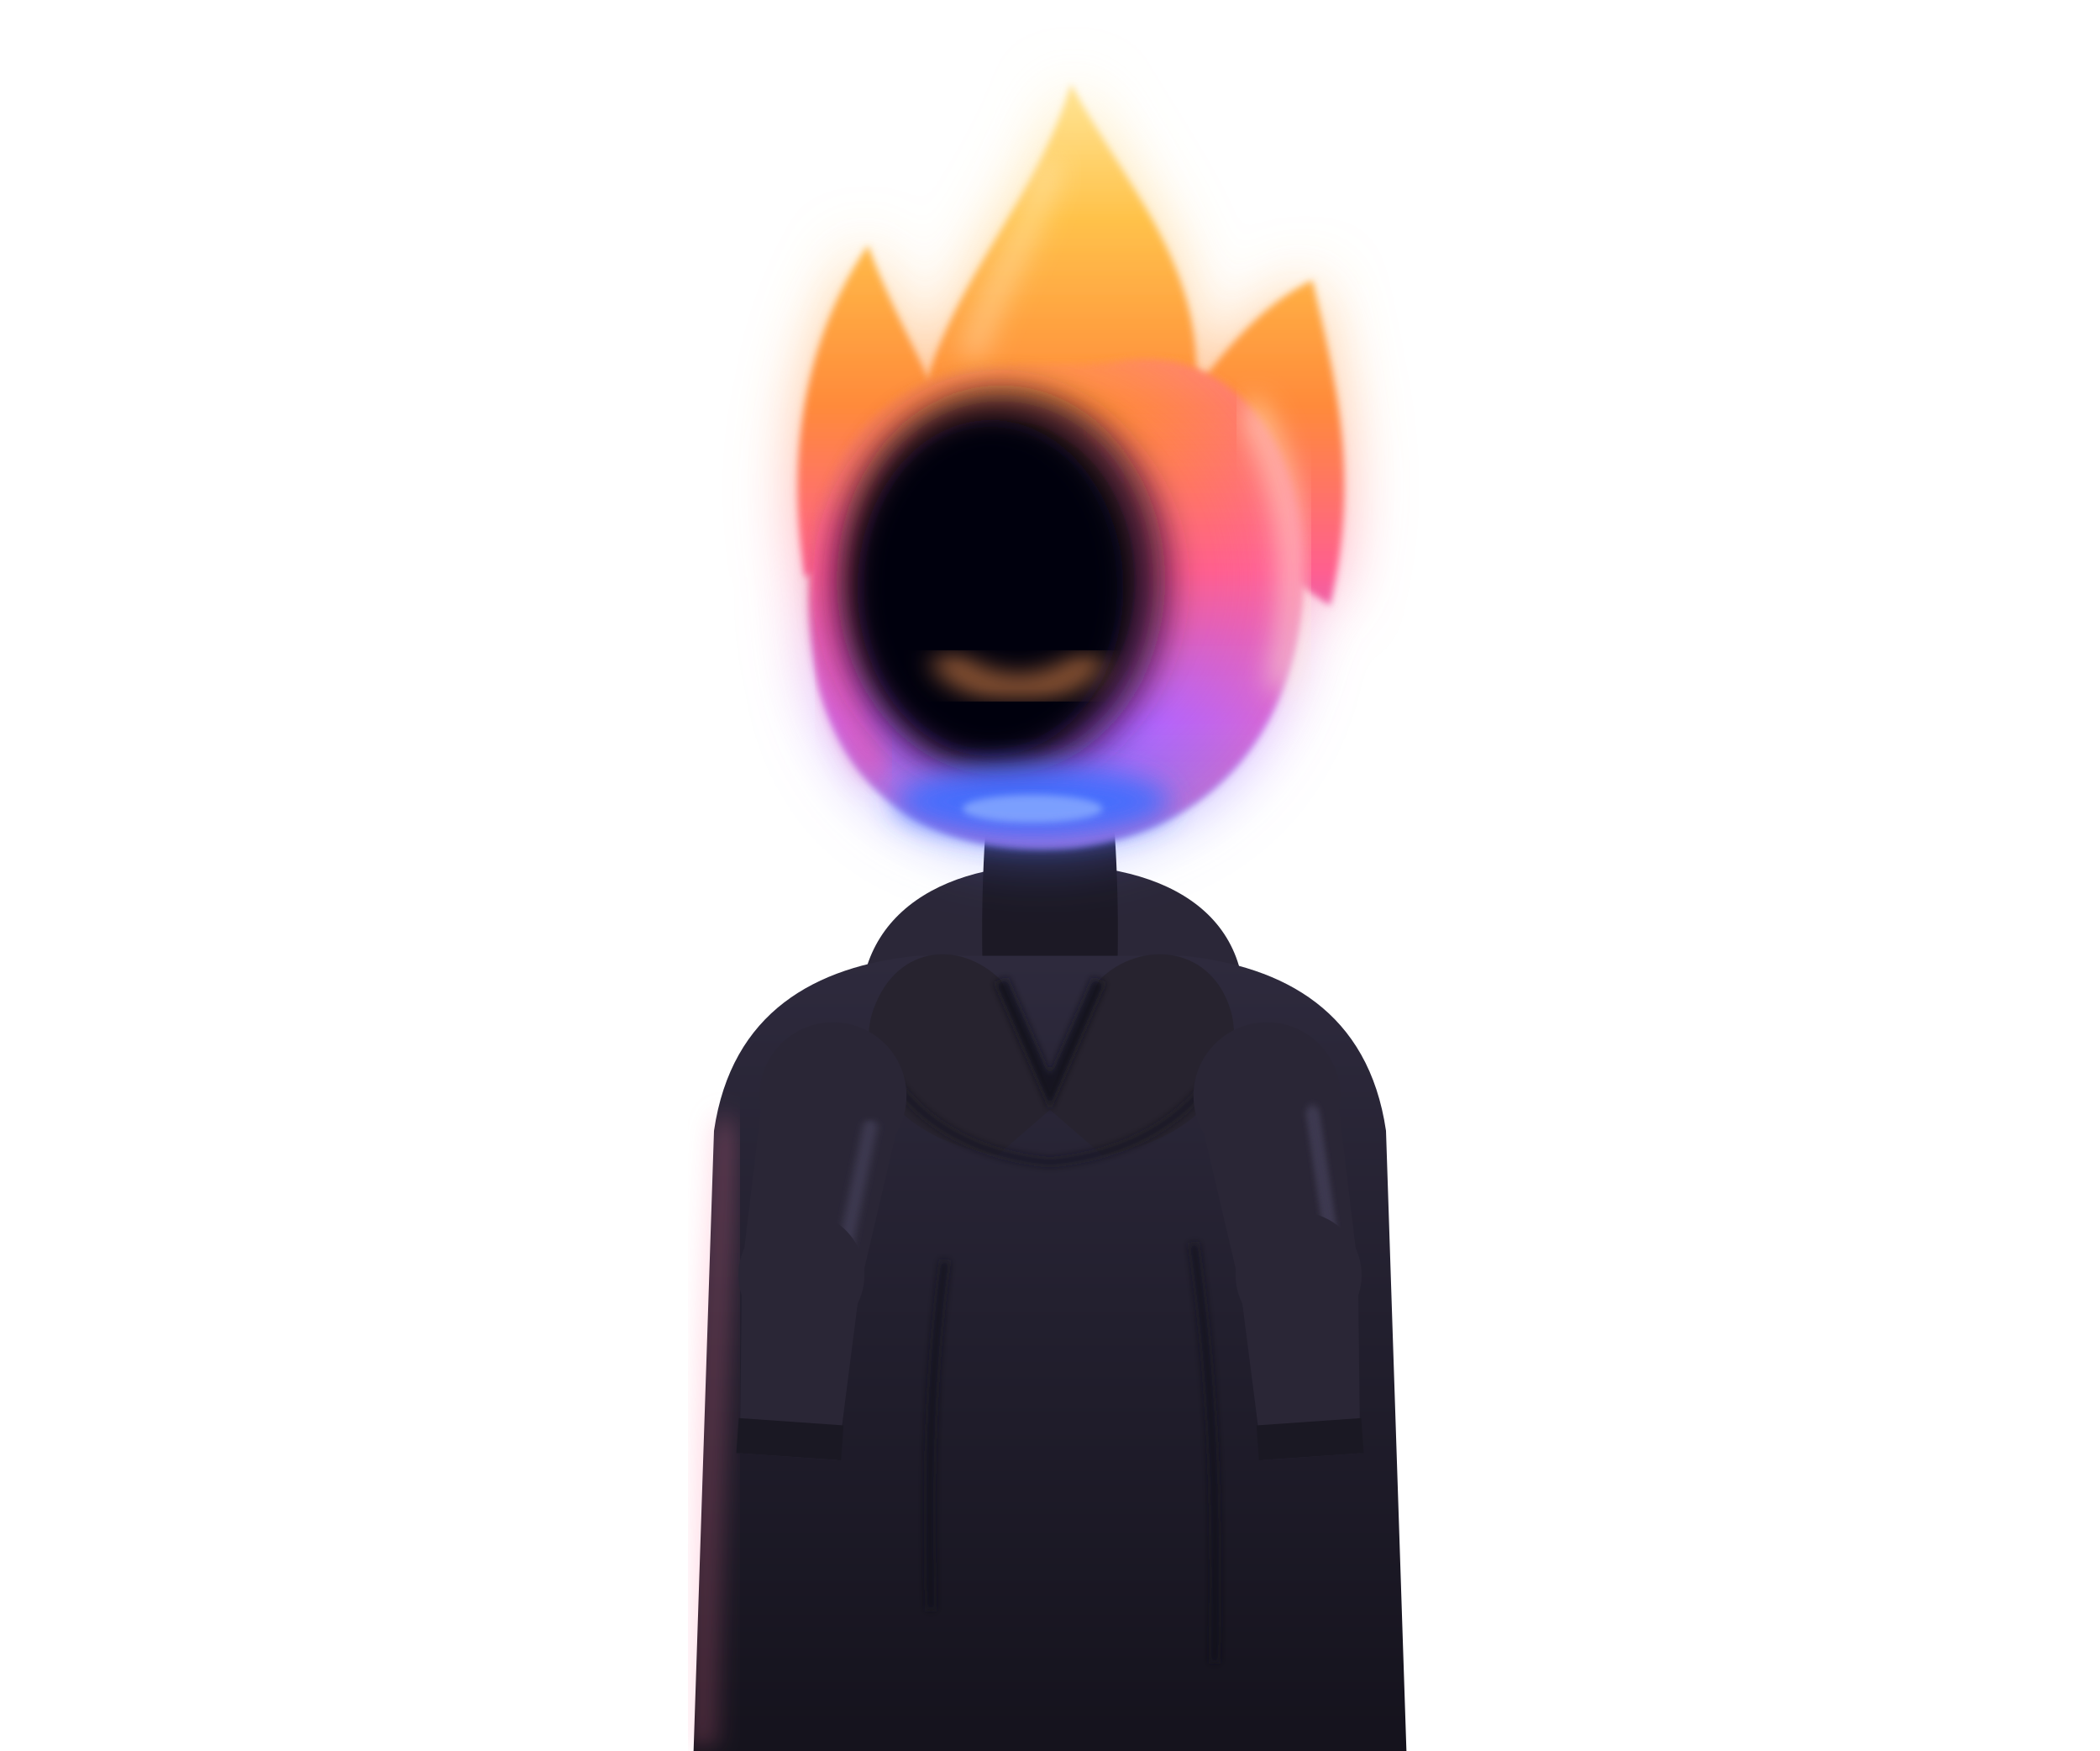
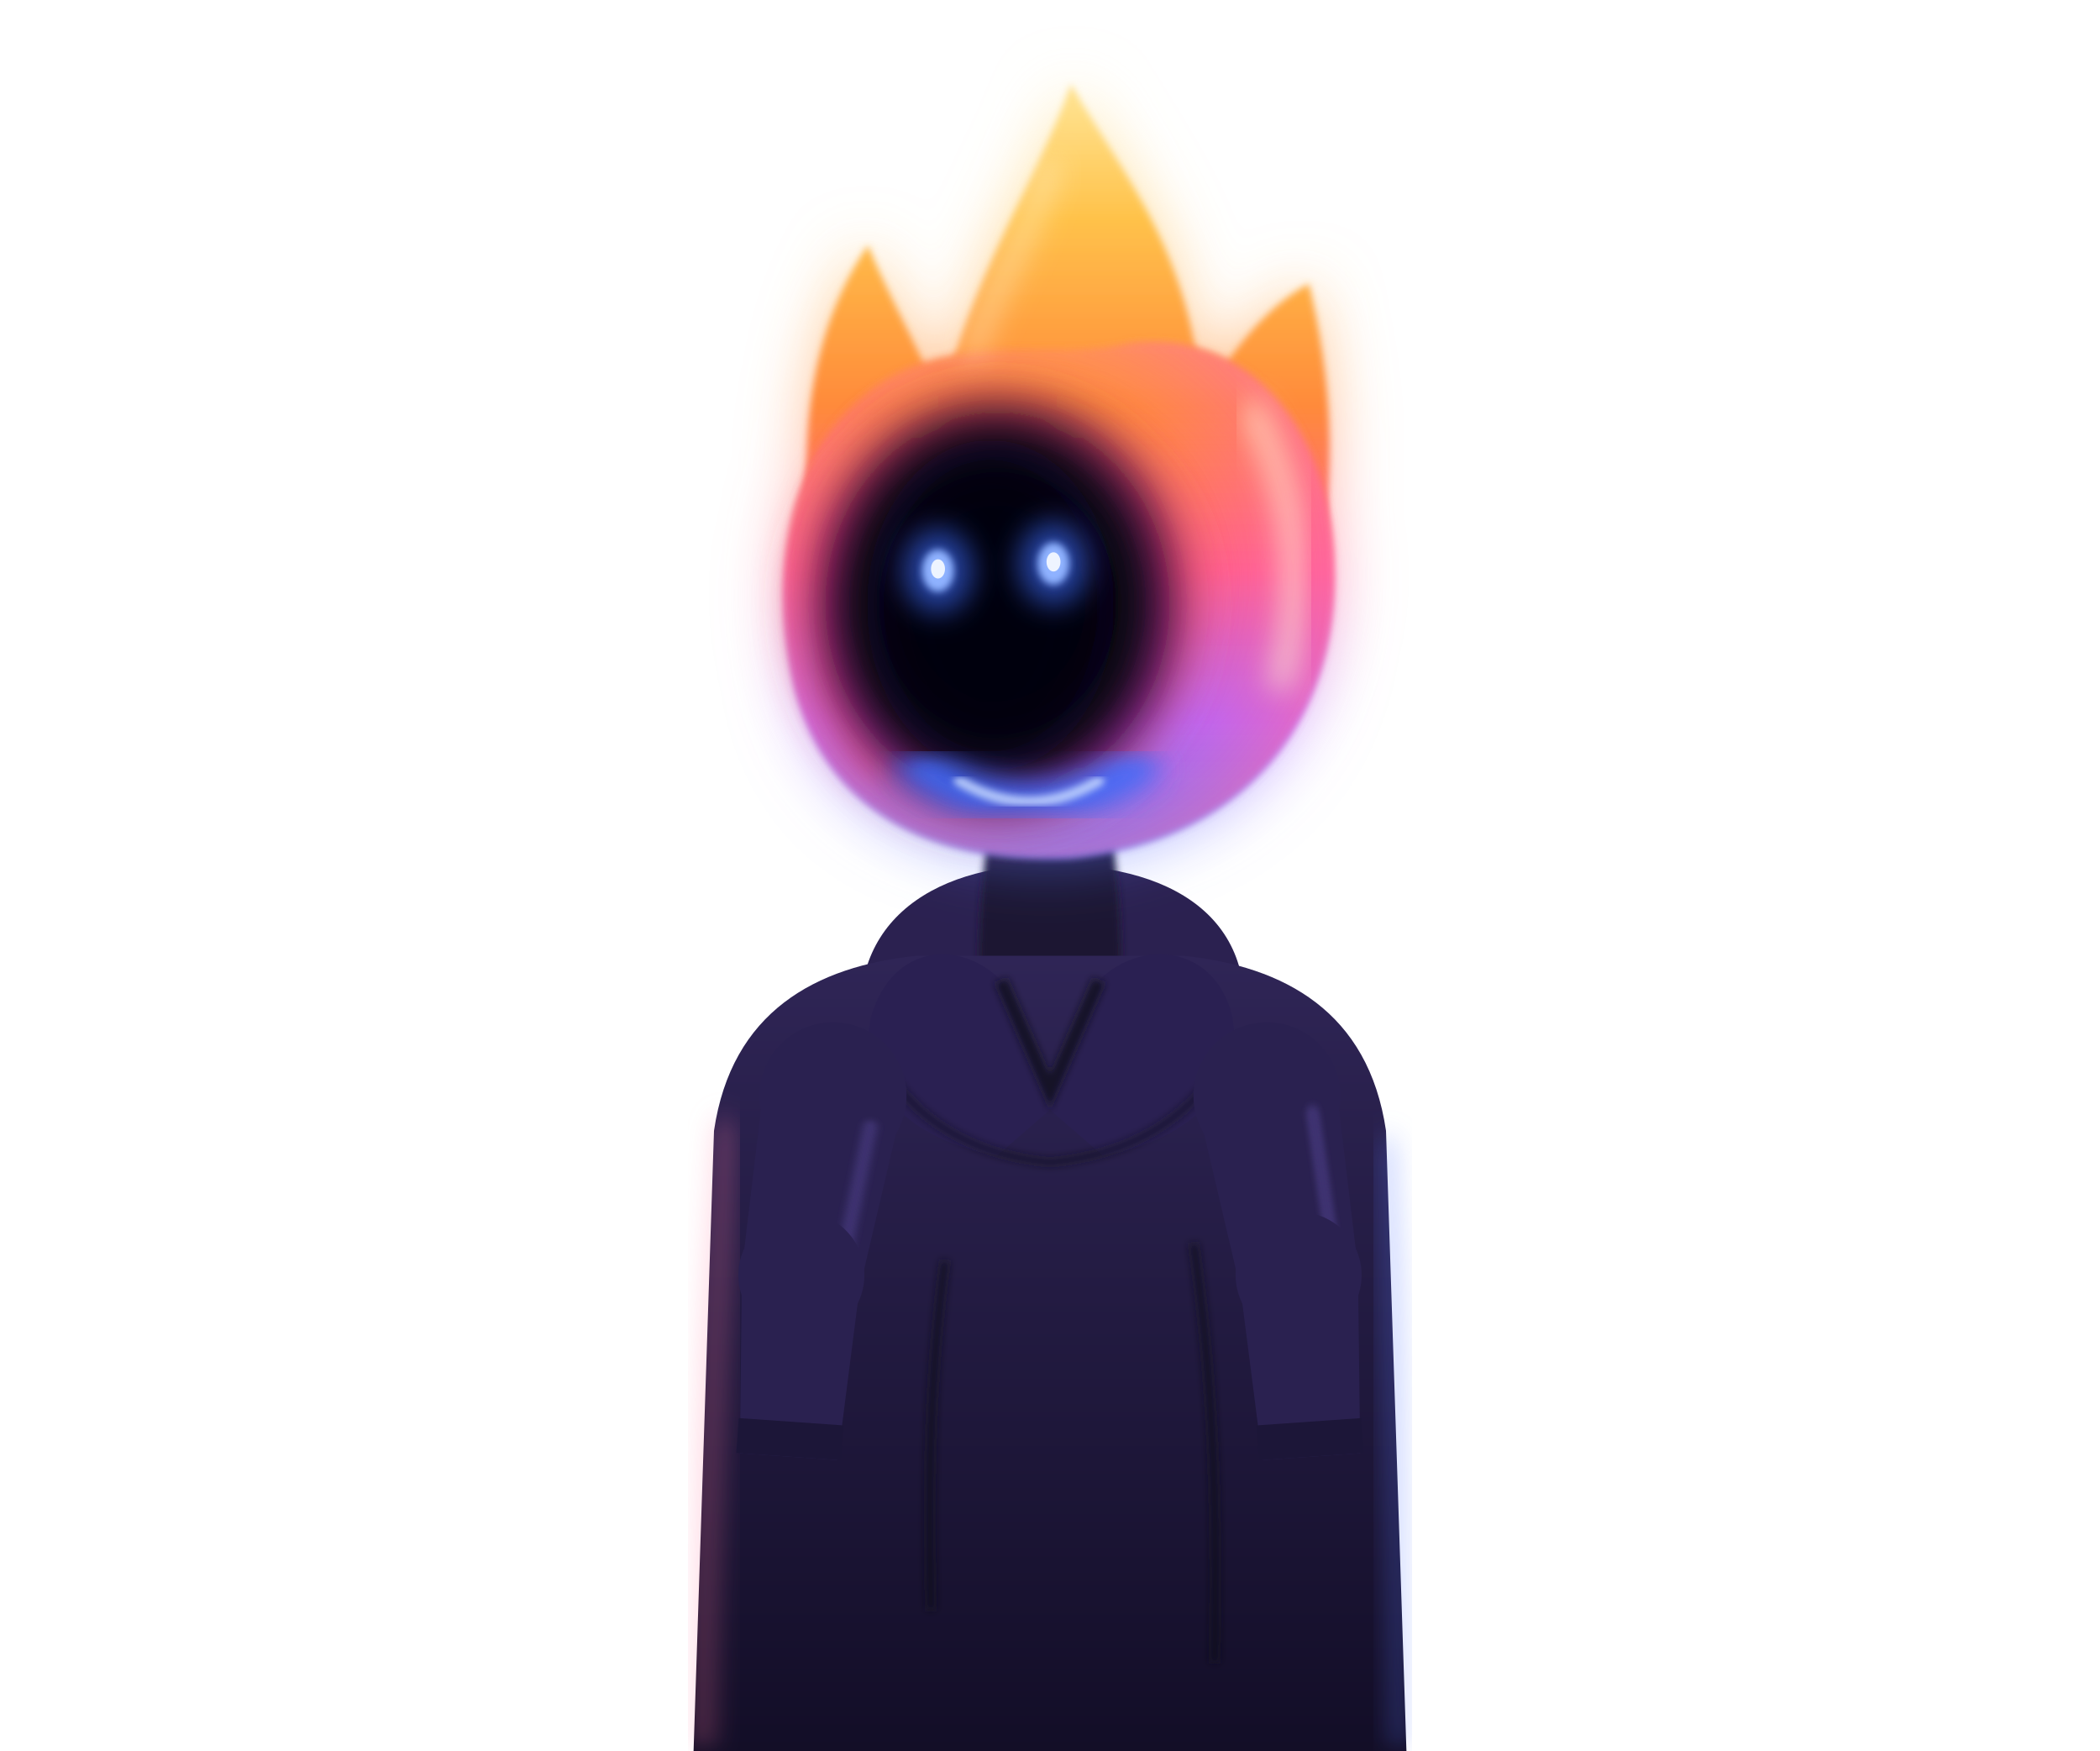
<svg xmlns="http://www.w3.org/2000/svg" viewBox="0 0 1200 1000" width="1200" height="1000">
  <defs>
    <linearGradient id="fl" gradientUnits="userSpaceOnUse" x1="600" y1="490" x2="600" y2="60">
      <stop offset="0" stop-color="#4f7dff" />
      <stop offset="0.18" stop-color="#b064ff" />
      <stop offset="0.38" stop-color="#ff5f8f" />
      <stop offset="0.6" stop-color="#ff8a3a" />
      <stop offset="0.85" stop-color="#ffc24a" />
      <stop offset="1" stop-color="#ffe08a" />
    </linearGradient>
    <radialGradient id="rim" gradientUnits="userSpaceOnUse" cx="590" cy="330" r="190">
      <stop offset="0.55" stop-color="#ff6aa8" stop-opacity="0" />
      <stop offset="1" stop-color="#ff6aa8" stop-opacity="0.75" />
    </radialGradient>
-     <radialGradient id="void" cx="0.5" cy="0.45" r="0.5">
-       <stop offset="0" stop-color="#040309" />
-       <stop offset="0.62" stop-color="#0a0714" />
-       <stop offset="0.85" stop-color="#2a1030" stop-opacity="0.75" />
-       <stop offset="1" stop-color="#3a1030" stop-opacity="0" />
+     <radialGradient id="void" cx="0.5" cy="0.46" r="0.5">
+       <stop offset="0" stop-color="#030208" />
+       <stop offset="0.45" stop-color="#070410" />
+       <stop offset="0.64" stop-color="#1c0a2a" />
+       <stop offset="0.78" stop-color="#5a1446" stop-opacity="0.75" />
+       <stop offset="0.9" stop-color="#c03a5a" stop-opacity="0.3" />
+       <stop offset="1" stop-color="#ff7a50" stop-opacity="0" />
    </radialGradient>
    <linearGradient id="hood" x1="0" y1="0" x2="0" y2="1">
-       <stop offset="0" stop-color="#2e2a3d" />
-       <stop offset="1" stop-color="#14121c" />
+       <stop offset="0" stop-color="#2f2556" />
+       <stop offset="1" stop-color="#120d26" />
    </linearGradient>
    <filter id="b2" x="-20%" y="-20%" width="140%" height="140%">
      <feGaussianBlur stdDeviation="2" />
    </filter>
    <filter id="b8" x="-40%" y="-40%" width="180%" height="180%">
      <feGaussianBlur stdDeviation="8" />
    </filter>
    <filter id="b18" x="-60%" y="-60%" width="220%" height="220%">
      <feGaussianBlur stdDeviation="18" />
    </filter>
  </defs>
  <g id="pres-body">
-     <path d="M494,600 C480,530 530,494 600,494 C676,494 724,530 708,600 Z" fill="#2b2738" />
-     <path d="M566,440 C562,480 560,520 562,570 L638,570 C640,520 638,480 634,440 Z" fill="#1c1925" />
+     <path d="M494,600 C480,530 530,494 600,494 C676,494 724,530 708,600 Z" fill="#2b2150" />
+     <path d="M568,450 C562,490 558,530 560,570 L640,570 C642,530 638,490 632,450 Z" fill="#1a1433" filter="url(#b2)" />
    <path d="M524,546 C466,552 418,578 408,646 L396,1010 L804,1010 L792,646 C782,578 734,552 676,546 Z" fill="url(#hood)" />
-     <path d="M498,580 C510,540 548,536 572,560 L600,624 L628,560 C652,536 694,540 704,580 C712,620 680,652 630,660 L600,634 L570,660 C520,652 488,620 498,580 Z" fill="#27232f" />
-     <path d="M572,560 L600,624 L628,560" stroke="#0e0c14" stroke-width="8" fill="none" opacity="0.7" filter="url(#b2)" />
-     <path d="M500,600 C520,640 556,660 600,664 C644,660 682,640 702,600" stroke="#0e0c14" stroke-width="5" fill="none" opacity="0.5" filter="url(#b2)" />
+     <path d="M498,580 C510,540 548,536 572,560 L600,624 L628,560 C652,536 694,540 704,580 C712,620 680,652 630,660 L600,634 L570,660 C520,652 488,620 498,580 Z" fill="#2a2052" />
+     <path d="M572,560 L600,624 L628,560" stroke="#0c0819" stroke-width="8" fill="none" opacity="0.7" filter="url(#b2)" />
+     <path d="M500,600 C520,640 556,660 600,664 C644,660 682,640 702,600" stroke="#0c0819" stroke-width="5" fill="none" opacity="0.5" filter="url(#b2)" />
    <path d="M416,640 C410,720 404,840 400,1010" stroke="#ff7aa0" stroke-width="12" fill="none" opacity="0.35" filter="url(#b8)" />
-     <path d="M540,720 C532,780 530,840 532,920 M682,710 C692,780 696,850 694,950" stroke="#0e0c14" stroke-width="6" fill="none" opacity="0.55" filter="url(#b2)" />
+     <path d="M790,650 C796,740 800,860 802,1010" stroke="#5b7cff" stroke-width="12" fill="none" opacity="0.35" filter="url(#b8)" />
+     <path d="M540,720 C532,780 530,840 532,920 M682,710 C692,780 696,850 694,950" stroke="#0c0819" stroke-width="6" fill="none" opacity="0.55" filter="url(#b2)" />
    <g id="head">
      <g opacity="0.55" filter="url(#b18)">
-         <path d="M468,392 C452,320 470,250 522,222 C566,200 604,214 642,206 C704,198 744,252 744,322 C746,404 702,474 612,484 C530,490 484,452 468,392 Z" fill="url(#fl)" />
-         <path d="M520,262 C530,170 588,128 612,48 C648,116 704,166 676,262 Z" fill="url(#fl)" />
-         <path d="M460,330 C448,256 462,190 496,140 C516,196 546,232 552,284 Z" fill="url(#fl)" />
-         <path d="M650,272 C686,214 716,176 750,160 C762,214 778,270 760,346 Z" fill="url(#fl)" />
+         <path d="M454,392 C436,312 458,236 520,210 C566,192 606,206 646,196 C716,188 762,248 762,326 C764,410 712,480 612,490 C524,494 470,456 454,392 Z" fill="url(#fl)" />
+         <path d="M530,330 C522,200 584,128 612,48 C650,116 708,170 680,330 Z" fill="url(#fl)" />
+         <path d="M472,360 C450,262 462,190 496,140 C520,200 556,240 560,340 Z" fill="url(#fl)" />
+         <path d="M640,340 C676,230 714,180 748,162 C760,214 766,270 750,340 Z" fill="url(#fl)" />
      </g>
      <g id="flames">
        <g id="tongueM">
-           <path d="M520,262 C530,170 588,128 612,48 C648,116 704,166 676,262 Z" fill="url(#fl)" filter="url(#b2)" />
+           <path d="M530,330 C522,200 584,128 612,48 C650,116 708,170 680,330 Z" fill="url(#fl)" filter="url(#b2)" />
        </g>
        <g id="tongueL">
-           <path d="M460,330 C448,256 462,190 496,140 C516,196 546,232 552,284 Z" fill="url(#fl)" filter="url(#b2)" />
+           <path d="M472,360 C450,262 462,190 496,140 C520,200 556,240 560,340 Z" fill="url(#fl)" filter="url(#b2)" />
        </g>
        <g id="tongueR">
-           <path d="M650,272 C686,214 716,176 750,160 C762,214 778,270 760,346 Z" fill="url(#fl)" filter="url(#b2)" />
-         </g>
-       </g>
-       <path d="M468,392 C452,320 470,250 522,222 C566,200 604,214 642,206 C704,198 744,252 744,322 C746,404 702,474 612,484 C530,490 484,452 468,392 Z" fill="url(#fl)" filter="url(#b2)" />
-       <path d="M468,392 C452,320 470,250 522,222 C566,200 604,214 642,206 C704,198 744,252 744,322 C746,404 702,474 612,484 C530,490 484,452 468,392 Z" fill="url(#rim)" filter="url(#b2)" />
+           <path d="M640,340 C676,230 714,180 748,162 C760,214 766,270 750,340 Z" fill="url(#fl)" filter="url(#b2)" />
+         </g>
+       </g>
+       <path d="M454,392 C436,312 458,236 520,210 C566,192 606,206 646,196 C716,188 762,248 762,326 C764,410 712,480 612,490 C524,494 470,456 454,392 Z" fill="url(#fl)" filter="url(#b2)" />
+       <path d="M454,392 C436,312 458,236 520,210 C566,192 606,206 646,196 C716,188 762,248 762,326 C764,410 712,480 612,490 C524,494 470,456 454,392 Z" fill="url(#rim)" filter="url(#b2)" />
      <path d="M716,236 C740,280 746,334 732,388" stroke="#fff3d6" stroke-width="14" fill="none" stroke-linecap="round" opacity="0.6" filter="url(#b8)" />
      <path d="M600,96 C590,130 570,160 556,200" stroke="#fff6dc" stroke-width="10" fill="none" stroke-linecap="round" opacity="0.5" filter="url(#b8)" />
      <path d="M480,300 C470,350 478,400 500,436" stroke="#ff4f9a" stroke-width="16" fill="none" stroke-linecap="round" opacity="0.5" filter="url(#b8)" />
-       <ellipse cx="572" cy="344" rx="104" ry="124" fill="url(#void)" filter="url(#b8)" />
-       <ellipse cx="566" cy="336" rx="76" ry="96" fill="#06050b" filter="url(#b8)" />
-       <ellipse cx="590" cy="458" rx="78" ry="20" fill="#3d6dff" opacity="0.9" filter="url(#b8)" />
-       <ellipse cx="590" cy="462" rx="40" ry="8" fill="#9fc0ff" opacity="0.6" filter="url(#b2)" />
-       <g id="eyes-open" />
+       <ellipse cx="570" cy="356" rx="128" ry="142" fill="url(#void)" filter="url(#b8)" />
+       <ellipse cx="566" cy="346" rx="70" ry="94" fill="#050309" opacity="0.9" filter="url(#b18)" />
+       <g id="eyes-open">
+         <ellipse cx="536" cy="326" rx="20" ry="24" fill="#3d6dff" opacity="0.6" filter="url(#b8)" />
+         <ellipse cx="536" cy="326" rx="9" ry="12" fill="#8fb2ff" filter="url(#b2)" />
+         <ellipse cx="536" cy="325" rx="4" ry="5.5" fill="#eef4ff" />
+         <ellipse cx="602" cy="322" rx="20" ry="24" fill="#3d6dff" opacity="0.6" filter="url(#b8)" />
+         <ellipse cx="602" cy="322" rx="9" ry="12" fill="#8fb2ff" filter="url(#b2)" />
+         <ellipse cx="602" cy="321" rx="4" ry="5.5" fill="#eef4ff" />
+       </g>
      <g id="eyes-shut" opacity="0">
-         <path d="M468,392 C452,320 470,250 522,222 C566,200 604,214 642,206 C704,198 744,252 744,322 C746,404 702,474 612,484 C530,490 484,452 468,392 Z" fill="#000" opacity="0.12" />
+         <path d="M520,330 Q536,338 552,330 M586,326 Q602,334 618,326" stroke="#8fb2ff" stroke-width="6" fill="none" stroke-linecap="round" filter="url(#b2)" />
      </g>
      <g id="m-closed" class="mth" opacity="0">
-         <ellipse cx="582" cy="392" rx="30" ry="10" fill="#ff8a4c" opacity="0.18" filter="url(#b8)" />
+         <ellipse cx="588" cy="456" rx="70" ry="16" fill="#3d6dff" opacity="0.8" filter="url(#b8)" />
+         <ellipse cx="588" cy="459" rx="34" ry="6" fill="#b8d0ff" opacity="0.5" filter="url(#b2)" />
      </g>
      <g id="m-o" class="mth" opacity="0">
-         <ellipse cx="582" cy="388" rx="46" ry="20" fill="#ff8a4c" opacity="0.75" filter="url(#b8)" />
-         <ellipse cx="582" cy="388" rx="20" ry="7" fill="#ffd27a" opacity="0.7" filter="url(#b2)" />
+         <ellipse cx="588" cy="452" rx="88" ry="27" fill="#3d6dff" opacity="1" filter="url(#b8)" />
+         <ellipse cx="588" cy="455" rx="48" ry="11" fill="#b8d0ff" opacity="0.9" filter="url(#b2)" />
      </g>
      <g id="m-smile" class="mth" opacity="1">
-         <path d="M540,378 Q582,410 624,378" stroke="#ff9a52" stroke-width="12" fill="none" stroke-linecap="round" opacity="0.8" filter="url(#b8)" />
+         <path d="M526,438 Q588,480 650,438" stroke="#3d6dff" stroke-width="24" fill="none" stroke-linecap="round" opacity="0.9" filter="url(#b8)" />
+         <path d="M548,446 Q588,470 628,446" stroke="#c8daff" stroke-width="6" fill="none" stroke-linecap="round" opacity="0.85" filter="url(#b2)" />
      </g>
    </g>
    <g id="armL" transform="rotate(100 476 626)">
      <g transform="translate(476 626)">
-         <path d="M0,-40 L108,-34 L108,34 L0,40 Z" fill="#2a2636" />
-         <circle r="42" fill="#2a2636" />
-         <path d="M14,-24 L83,-22" stroke="#4a4560" stroke-width="8" stroke-linecap="round" opacity="0.6" filter="url(#b2)" />
+         <path d="M0,-40 L108,-34 L108,34 L0,40 Z" fill="#2a2150" />
+         <circle r="42" fill="#2a2150" />
+         <path d="M14,-24 L83,-22" stroke="#4b3c86" stroke-width="8" stroke-linecap="round" opacity="0.6" filter="url(#b2)" />
        <g class="fore" transform="rotate(-6 104 0)">
          <g transform="translate(104 0)">
            <g id="armL-point" opacity="0">
              <g transform="translate(110 0) rotate(90)">
                <g transform="scale(1.2 1.2)">
-                   <g stroke="#100e16" fill="none">
+                   <g stroke="#120c24" fill="none">
                    <path d="M-14.0,-50.0 L-14.0,-104.0" stroke-width="26" stroke-linecap="round" />
                    <path d="M-1.0,-52.0 L-1.0,-60.0" stroke-width="26" stroke-linecap="round" />
                    <path d="M11.0,-52.0 L11.0,-60.0" stroke-width="26" stroke-linecap="round" />
                    <path d="M21.0,-52.0 L21.0,-60.0" stroke-width="26" stroke-linecap="round" />
                    <path d="M-20.0,-24.0 L2.0,-36.0" stroke-width="26" stroke-linecap="round" />
                  </g>
-                   <g fill="#2c2838" stroke="#100e16" stroke-width="4" stroke-linejoin="round">
-                     <path d="M-27,-4 Q-31,-34 -24,-56 L24,-56 Q31,-34 27,-4 Q20,10 0,12 Q-20,10 -27,-4 Z" />
-                   </g>
-                   <g stroke="#2c2838" fill="none">
+                   <g fill="#2c2354" stroke="#120c24" stroke-width="4" stroke-linejoin="round">
+                     <path d="M-27,-4 Q-31,-34 -24,-56 L24,-56 Q31,-34 27,-4 Q20,10 0,12 Q-20,10 -27,-4 Z" />
+                   </g>
+                   <g stroke="#2c2354" fill="none">
                    <path d="M-14.0,-50.0 L-14.0,-104.0" stroke-width="15" stroke-linecap="round" />
                    <path d="M-1.0,-52.0 L-1.0,-60.0" stroke-width="15" stroke-linecap="round" />
                    <path d="M11.0,-52.0 L11.0,-60.0" stroke-width="15" stroke-linecap="round" />
                    <path d="M21.0,-52.0 L21.0,-60.0" stroke-width="15" stroke-linecap="round" />
                    <path d="M-20.0,-24.0 L2.0,-36.0" stroke-width="16" stroke-linecap="round" />
                  </g>
-                   <g fill="#2c2838" stroke="none">
+                   <g fill="#2c2354" stroke="none">
                    <path d="M-27,-4 Q-31,-34 -24,-56 L24,-56 Q31,-34 27,-4 Q20,10 0,12 Q-20,10 -27,-4 Z" transform="scale(0.86) translate(0 -3)" />
                  </g>
                </g>
              </g>
            </g>
            <g id="armL-palm" opacity="0">
              <g transform="translate(110 0) rotate(82)">
                <g transform="scale(1.2 1.2)">
-                   <g stroke="#100e16" fill="none">
+                   <g stroke="#120c24" fill="none">
                    <path d="M-18.0,-50.0 L-24.6,-91.5" stroke-width="26" stroke-linecap="round" />
                    <path d="M-6.0,-50.0 L-8.7,-101.9" stroke-width="26" stroke-linecap="round" />
                    <path d="M7.0,-50.0 L9.6,-99.9" stroke-width="26" stroke-linecap="round" />
                    <path d="M19.0,-50.0 L25.9,-89.4" stroke-width="26" stroke-linecap="round" />
                    <path d="M-24.0,-22.0 L-46.0,-46.0" stroke-width="26" stroke-linecap="round" />
                  </g>
-                   <g fill="#2c2838" stroke="#100e16" stroke-width="4" stroke-linejoin="round">
-                     <path d="M-27,-4 Q-31,-34 -24,-56 L24,-56 Q31,-34 27,-4 Q20,10 0,12 Q-20,10 -27,-4 Z" />
-                   </g>
-                   <g stroke="#2c2838" fill="none">
+                   <g fill="#2c2354" stroke="#120c24" stroke-width="4" stroke-linejoin="round">
+                     <path d="M-27,-4 Q-31,-34 -24,-56 L24,-56 Q31,-34 27,-4 Q20,10 0,12 Q-20,10 -27,-4 Z" />
+                   </g>
+                   <g stroke="#2c2354" fill="none">
                    <path d="M-18.0,-50.0 L-24.6,-91.5" stroke-width="15" stroke-linecap="round" />
                    <path d="M-6.0,-50.0 L-8.7,-101.9" stroke-width="15" stroke-linecap="round" />
                    <path d="M7.0,-50.0 L9.6,-99.9" stroke-width="15" stroke-linecap="round" />
                    <path d="M19.0,-50.0 L25.9,-89.4" stroke-width="15" stroke-linecap="round" />
                    <path d="M-24.0,-22.0 L-46.0,-46.0" stroke-width="16" stroke-linecap="round" />
                  </g>
-                   <g fill="#2c2838" stroke="none">
-                     <path d="M-27,-4 Q-31,-34 -24,-56 L24,-56 Q31,-34 27,-4 Q20,10 0,12 Q-20,10 -27,-4 Z" transform="scale(0.86) translate(0 -3)" />
-                   </g>
-                   <path d="M-14,-24 q14,8 26,-2" stroke="#4a4560" stroke-width="3" fill="none" stroke-linecap="round" />
+                   <g fill="#2c2354" stroke="none">
+                     <path d="M-27,-4 Q-31,-34 -24,-56 L24,-56 Q31,-34 27,-4 Q20,10 0,12 Q-20,10 -27,-4 Z" transform="scale(0.86) translate(0 -3)" />
+                   </g>
+                   <path d="M-14,-24 q14,8 26,-2" stroke="#4b3c86" stroke-width="3" fill="none" stroke-linecap="round" />
                </g>
              </g>
            </g>
            <g id="armL-thumb" opacity="0">
              <g transform="translate(110 0) rotate(65)">
                <g transform="scale(1.2 1.2)">
-                   <g stroke="#100e16" fill="none">
+                   <g stroke="#120c24" fill="none">
                    <path d="M-22.0,-30.0 L-30.0,-82.0" stroke-width="26" stroke-linecap="round" />
                    <path d="M-14.0,-48.0 L22.0,-48.0" stroke-width="26" stroke-linecap="round" />
                    <path d="M-14.0,-34.0 L22.0,-34.0" stroke-width="26" stroke-linecap="round" />
                    <path d="M-14.0,-20.0 L22.0,-20.0" stroke-width="26" stroke-linecap="round" />
                  </g>
-                   <g fill="#2c2838" stroke="#100e16" stroke-width="4" stroke-linejoin="round">
-                     <path d="M-27,-4 Q-31,-34 -24,-56 L24,-56 Q31,-34 27,-4 Q20,10 0,12 Q-20,10 -27,-4 Z" />
-                   </g>
-                   <g stroke="#2c2838" fill="none">
+                   <g fill="#2c2354" stroke="#120c24" stroke-width="4" stroke-linejoin="round">
+                     <path d="M-27,-4 Q-31,-34 -24,-56 L24,-56 Q31,-34 27,-4 Q20,10 0,12 Q-20,10 -27,-4 Z" />
+                   </g>
+                   <g stroke="#2c2354" fill="none">
                    <path d="M-22.0,-30.0 L-30.0,-82.0" stroke-width="17" stroke-linecap="round" />
                    <path d="M-14.0,-48.0 L22.0,-48.0" stroke-width="15" stroke-linecap="round" />
                    <path d="M-14.0,-34.0 L22.0,-34.0" stroke-width="15" stroke-linecap="round" />
                    <path d="M-14.0,-20.0 L22.0,-20.0" stroke-width="15" stroke-linecap="round" />
                  </g>
-                   <g fill="#2c2838" stroke="none">
-                     <path d="M-27,-4 Q-31,-34 -24,-56 L24,-56 Q31,-34 27,-4 Q20,10 0,12 Q-20,10 -27,-4 Z" transform="scale(0.86) translate(0 -3)" />
-                   </g>
-                 </g>
-               </g>
-             </g>
-             <circle r="36" fill="#2a2636" />
-             <path d="M0,-34 L104,-28 L104,28 L0,34 Z" fill="#2a2636" />
-             <path d="M84,-30 L104,-30 L104,30 L84,30 Z" fill="#1a1823" />
+                   <g fill="#2c2354" stroke="none">
+                     <path d="M-27,-4 Q-31,-34 -24,-56 L24,-56 Q31,-34 27,-4 Q20,10 0,12 Q-20,10 -27,-4 Z" transform="scale(0.86) translate(0 -3)" />
+                   </g>
+                 </g>
+               </g>
+             </g>
+             <circle r="36" fill="#2a2150" />
+             <path d="M0,-34 L104,-28 L104,28 L0,34 Z" fill="#2a2150" />
+             <path d="M84,-30 L104,-30 L104,30 L84,30 Z" fill="#1c1638" />
          </g>
        </g>
      </g>
    </g>
    <g id="armR" transform="rotate(80 724 626)">
      <g transform="translate(724 626)">
-         <path d="M0,-40 L108,-34 L108,34 L0,40 Z" fill="#2a2636" />
-         <circle r="42" fill="#2a2636" />
-         <path d="M14,-24 L83,-22" stroke="#4a4560" stroke-width="8" stroke-linecap="round" opacity="0.6" filter="url(#b2)" />
+         <path d="M0,-40 L108,-34 L108,34 L0,40 Z" fill="#2a2150" />
+         <circle r="42" fill="#2a2150" />
+         <path d="M14,-24 L83,-22" stroke="#4b3c86" stroke-width="8" stroke-linecap="round" opacity="0.6" filter="url(#b2)" />
        <g class="fore" transform="rotate(6 104 0)">
          <g transform="translate(104 0)">
            <g id="armR-palm" opacity="0">
              <g transform="translate(110 0) rotate(98)">
                <g transform="scale(-1.2 1.2)">
-                   <g stroke="#100e16" fill="none">
+                   <g stroke="#120c24" fill="none">
                    <path d="M-18.0,-50.0 L-24.6,-91.5" stroke-width="26" stroke-linecap="round" />
                    <path d="M-6.0,-50.0 L-8.7,-101.9" stroke-width="26" stroke-linecap="round" />
                    <path d="M7.0,-50.0 L9.6,-99.9" stroke-width="26" stroke-linecap="round" />
                    <path d="M19.0,-50.0 L25.9,-89.4" stroke-width="26" stroke-linecap="round" />
                    <path d="M-24.0,-22.0 L-46.0,-46.0" stroke-width="26" stroke-linecap="round" />
                  </g>
-                   <g fill="#2c2838" stroke="#100e16" stroke-width="4" stroke-linejoin="round">
-                     <path d="M-27,-4 Q-31,-34 -24,-56 L24,-56 Q31,-34 27,-4 Q20,10 0,12 Q-20,10 -27,-4 Z" />
-                   </g>
-                   <g stroke="#2c2838" fill="none">
+                   <g fill="#2c2354" stroke="#120c24" stroke-width="4" stroke-linejoin="round">
+                     <path d="M-27,-4 Q-31,-34 -24,-56 L24,-56 Q31,-34 27,-4 Q20,10 0,12 Q-20,10 -27,-4 Z" />
+                   </g>
+                   <g stroke="#2c2354" fill="none">
                    <path d="M-18.0,-50.0 L-24.6,-91.5" stroke-width="15" stroke-linecap="round" />
                    <path d="M-6.0,-50.0 L-8.7,-101.9" stroke-width="15" stroke-linecap="round" />
                    <path d="M7.0,-50.0 L9.6,-99.9" stroke-width="15" stroke-linecap="round" />
                    <path d="M19.0,-50.0 L25.9,-89.4" stroke-width="15" stroke-linecap="round" />
                    <path d="M-24.0,-22.0 L-46.0,-46.0" stroke-width="16" stroke-linecap="round" />
                  </g>
-                   <g fill="#2c2838" stroke="none">
-                     <path d="M-27,-4 Q-31,-34 -24,-56 L24,-56 Q31,-34 27,-4 Q20,10 0,12 Q-20,10 -27,-4 Z" transform="scale(0.86) translate(0 -3)" />
-                   </g>
-                   <path d="M-14,-24 q14,8 26,-2" stroke="#4a4560" stroke-width="3" fill="none" stroke-linecap="round" />
+                   <g fill="#2c2354" stroke="none">
+                     <path d="M-27,-4 Q-31,-34 -24,-56 L24,-56 Q31,-34 27,-4 Q20,10 0,12 Q-20,10 -27,-4 Z" transform="scale(0.86) translate(0 -3)" />
+                   </g>
+                   <path d="M-14,-24 q14,8 26,-2" stroke="#4b3c86" stroke-width="3" fill="none" stroke-linecap="round" />
                </g>
              </g>
            </g>
            <g id="armR-point" opacity="0">
              <g transform="translate(110 0) rotate(90)">
                <g transform="scale(-1.2 1.2)">
-                   <g stroke="#100e16" fill="none">
+                   <g stroke="#120c24" fill="none">
                    <path d="M-14.0,-50.0 L-14.0,-104.0" stroke-width="26" stroke-linecap="round" />
                    <path d="M-1.0,-52.0 L-1.0,-60.0" stroke-width="26" stroke-linecap="round" />
                    <path d="M11.0,-52.0 L11.0,-60.0" stroke-width="26" stroke-linecap="round" />
                    <path d="M21.0,-52.0 L21.0,-60.0" stroke-width="26" stroke-linecap="round" />
                    <path d="M-20.0,-24.0 L2.0,-36.0" stroke-width="26" stroke-linecap="round" />
                  </g>
-                   <g fill="#2c2838" stroke="#100e16" stroke-width="4" stroke-linejoin="round">
-                     <path d="M-27,-4 Q-31,-34 -24,-56 L24,-56 Q31,-34 27,-4 Q20,10 0,12 Q-20,10 -27,-4 Z" />
-                   </g>
-                   <g stroke="#2c2838" fill="none">
+                   <g fill="#2c2354" stroke="#120c24" stroke-width="4" stroke-linejoin="round">
+                     <path d="M-27,-4 Q-31,-34 -24,-56 L24,-56 Q31,-34 27,-4 Q20,10 0,12 Q-20,10 -27,-4 Z" />
+                   </g>
+                   <g stroke="#2c2354" fill="none">
                    <path d="M-14.0,-50.0 L-14.0,-104.0" stroke-width="15" stroke-linecap="round" />
                    <path d="M-1.0,-52.0 L-1.0,-60.0" stroke-width="15" stroke-linecap="round" />
                    <path d="M11.0,-52.0 L11.0,-60.0" stroke-width="15" stroke-linecap="round" />
                    <path d="M21.0,-52.0 L21.0,-60.0" stroke-width="15" stroke-linecap="round" />
                    <path d="M-20.0,-24.0 L2.0,-36.0" stroke-width="16" stroke-linecap="round" />
                  </g>
-                   <g fill="#2c2838" stroke="none">
-                     <path d="M-27,-4 Q-31,-34 -24,-56 L24,-56 Q31,-34 27,-4 Q20,10 0,12 Q-20,10 -27,-4 Z" transform="scale(0.86) translate(0 -3)" />
-                   </g>
-                 </g>
-               </g>
-             </g>
-             <circle r="36" fill="#2a2636" />
-             <path d="M0,-34 L104,-28 L104,28 L0,34 Z" fill="#2a2636" />
-             <path d="M84,-30 L104,-30 L104,30 L84,30 Z" fill="#1a1823" />
+                   <g fill="#2c2354" stroke="none">
+                     <path d="M-27,-4 Q-31,-34 -24,-56 L24,-56 Q31,-34 27,-4 Q20,10 0,12 Q-20,10 -27,-4 Z" transform="scale(0.86) translate(0 -3)" />
+                   </g>
+                 </g>
+               </g>
+             </g>
+             <circle r="36" fill="#2a2150" />
+             <path d="M0,-34 L104,-28 L104,28 L0,34 Z" fill="#2a2150" />
+             <path d="M84,-30 L104,-30 L104,30 L84,30 Z" fill="#1c1638" />
          </g>
        </g>
      </g>
    </g>
  </g>
</svg>
